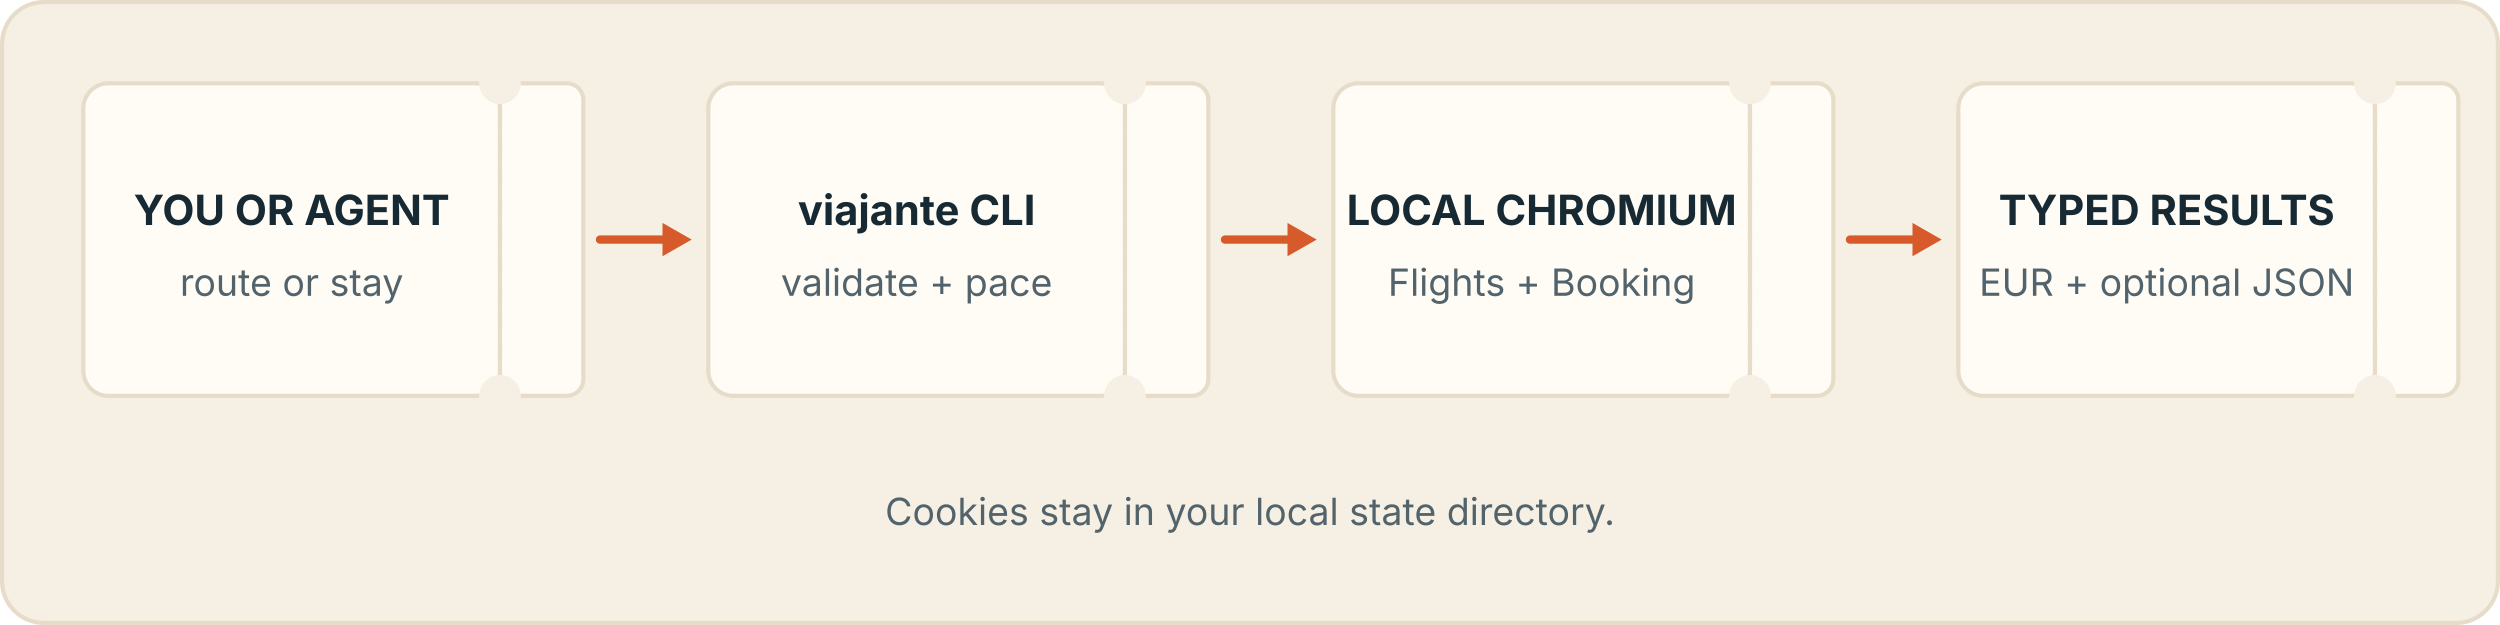
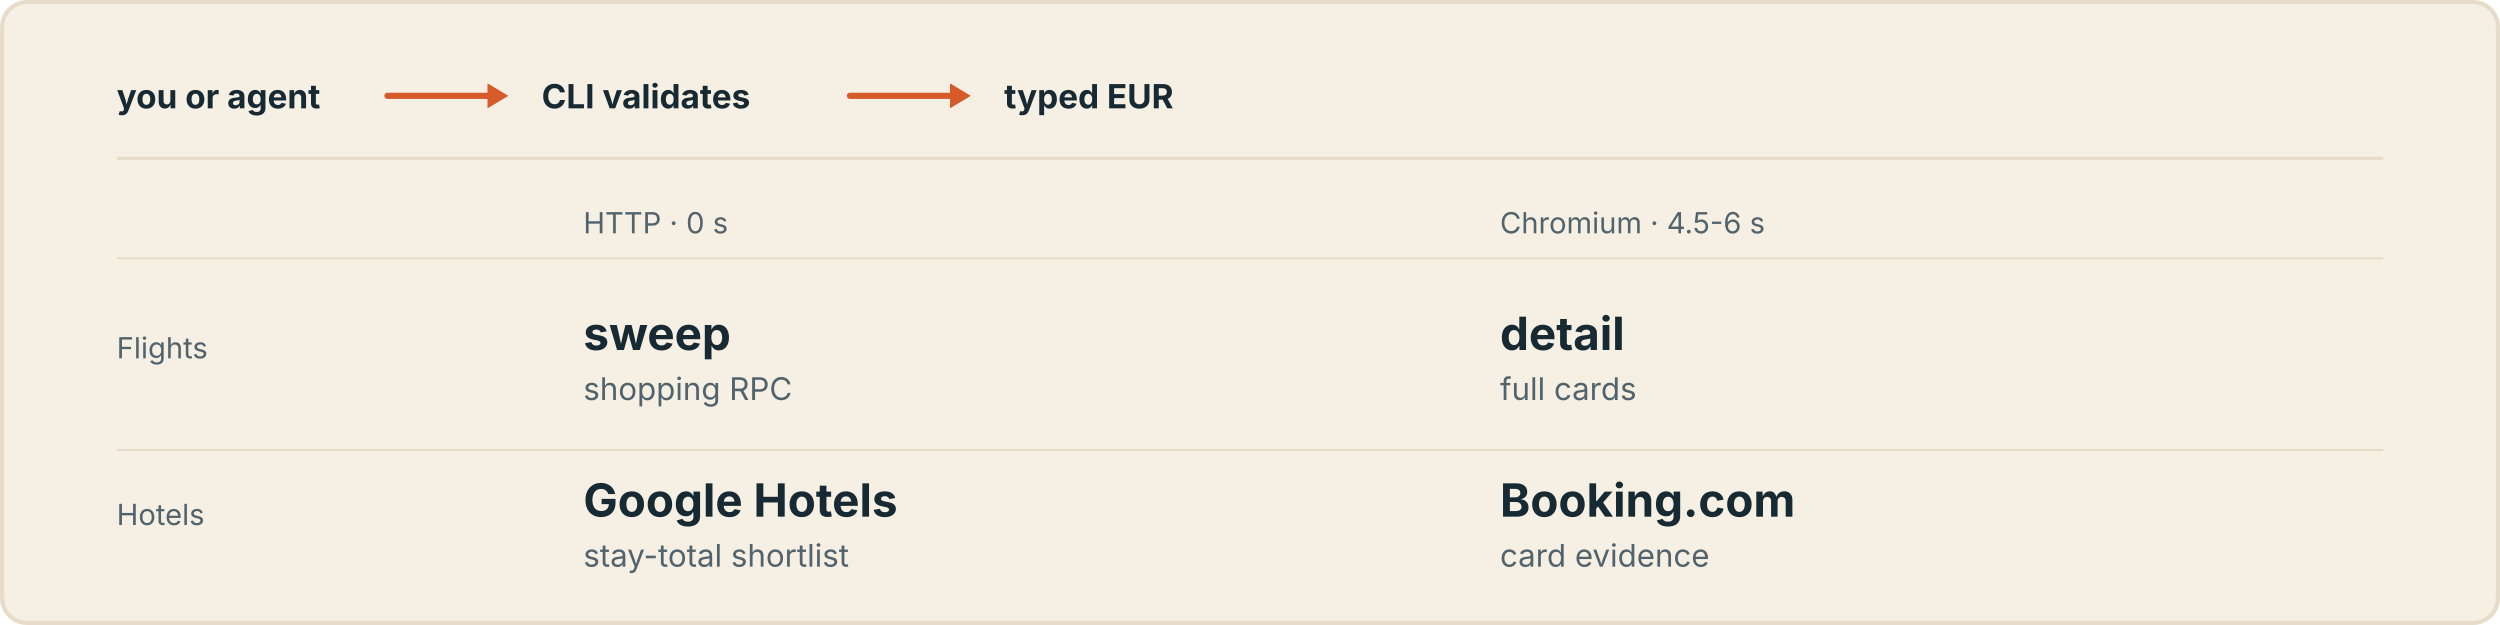
<svg xmlns="http://www.w3.org/2000/svg" width="1200" height="300" viewBox="0 0 1200 300" role="img" font-family="system-ui, -apple-system, Segoe UI, sans-serif">
-   <rect x="1" y="1" width="1198" height="298" rx="20" fill="#F6F0E4" stroke="#E6DCC9" stroke-width="2" />
-   <g>
-     <rect x="40" y="40" width="200" height="150" rx="12" fill="#FFFCF6" stroke="#E6DCC9" stroke-width="2" />
-     <rect x="240" y="40" width="40" height="150" rx="8" fill="#FFFCF6" stroke="#E6DCC9" stroke-width="2" />
-     <path d="M240 40V190" stroke="#E6DCC9" stroke-width="2" stroke-dasharray="6 8" />
-     <circle cx="240" cy="40" r="10" fill="#F6F0E4" />
-     <circle cx="240" cy="190" r="10" fill="#F6F0E4" />
-     <text x="140" y="108" fill="#172A33" font-size="20" font-weight="700" text-anchor="middle">YOU OR AGENT</text>
-     <text x="140" y="142" fill="#52636B" font-size="18" text-anchor="middle">route or stay</text>
-   </g>
-   <g>
-     <rect x="340" y="40" width="200" height="150" rx="12" fill="#FFFCF6" stroke="#E6DCC9" stroke-width="2" />
-     <rect x="540" y="40" width="40" height="150" rx="8" fill="#FFFCF6" stroke="#E6DCC9" stroke-width="2" />
-     <path d="M540 40V190" stroke="#E6DCC9" stroke-width="2" stroke-dasharray="6 8" />
-     <circle cx="540" cy="40" r="10" fill="#F6F0E4" />
-     <circle cx="540" cy="190" r="10" fill="#F6F0E4" />
-     <text x="440" y="108" fill="#172A33" font-size="20" font-weight="700" text-anchor="middle">viajante CLI</text>
-     <text x="440" y="142" fill="#52636B" font-size="18" text-anchor="middle">validate + pace</text>
-   </g>
-   <g>
-     <rect x="640" y="40" width="200" height="150" rx="12" fill="#FFFCF6" stroke="#E6DCC9" stroke-width="2" />
-     <rect x="840" y="40" width="40" height="150" rx="8" fill="#FFFCF6" stroke="#E6DCC9" stroke-width="2" />
-     <path d="M840 40V190" stroke="#E6DCC9" stroke-width="2" stroke-dasharray="6 8" />
-     <circle cx="840" cy="40" r="10" fill="#F6F0E4" />
-     <circle cx="840" cy="190" r="10" fill="#F6F0E4" />
-     <text x="740" y="108" fill="#172A33" font-size="20" font-weight="700" text-anchor="middle">LOCAL CHROMIUM</text>
-     <text x="740" y="142" fill="#52636B" font-size="18" text-anchor="middle">Flights + Booking</text>
-   </g>
-   <g>
-     <rect x="940" y="40" width="200" height="150" rx="12" fill="#FFFCF6" stroke="#E6DCC9" stroke-width="2" />
-     <rect x="1140" y="40" width="40" height="150" rx="8" fill="#FFFCF6" stroke="#E6DCC9" stroke-width="2" />
-     <path d="M1140 40V190" stroke="#E6DCC9" stroke-width="2" stroke-dasharray="6 8" />
-     <circle cx="1140" cy="40" r="10" fill="#F6F0E4" />
-     <circle cx="1140" cy="190" r="10" fill="#F6F0E4" />
-     <text x="1040" y="108" fill="#172A33" font-size="20" font-weight="700" text-anchor="middle">TYPED RESULTS</text>
-     <text x="1040" y="142" fill="#52636B" font-size="18" text-anchor="middle">EUR + optional JSON</text>
-   </g>
-   <g fill="none" stroke="#D75A2B" stroke-width="4" stroke-linecap="round" stroke-linejoin="round">
-     <path d="M288 115H318" />
-     <path d="M588 115H618" />
-     <path d="M888 115H918" />
-   </g>
-   <g fill="#D75A2B">
-     <path d="M332 115L318 107V123Z" />
-     <path d="M632 115L618 107V123Z" />
-     <path d="M932 115L918 107V123Z" />
-   </g>
-   <text x="600" y="252" fill="#52636B" font-size="18" text-anchor="middle">Cookies stay in your local state directory.</text>
+   <rect x="1" y="1" width="1198" height="298" rx="12" fill="#F6F0E4" stroke="#E6DCC9" stroke-width="2" />
+   <text x="56" y="52" fill="#172A33" font-size="16" font-weight="700">you or agent</text>
+   <path d="M186 46H238" fill="none" stroke="#D75A2B" stroke-width="3" stroke-linecap="round" />
+   <path d="M244 46l-10 -6v12z" fill="#D75A2B" />
+   <text x="260" y="52" fill="#172A33" font-size="16" font-weight="700">CLI validates</text>
+   <path d="M408 46H460" fill="none" stroke="#D75A2B" stroke-width="3" stroke-linecap="round" />
+   <path d="M466 46l-10 -6v12z" fill="#D75A2B" />
+   <text x="482" y="52" fill="#172A33" font-size="16" font-weight="700">typed EUR</text>
+   <path d="M56 76H1144" stroke="#E6DCC9" stroke-width="1.5" />
+   <text x="280" y="112" fill="#52636B" font-size="14">HTTP · 0 s</text>
+   <text x="720" y="112" fill="#52636B" font-size="14">Chromium · 4.5-6 s</text>
+   <path d="M56 124H1144" stroke="#E6DCC9" stroke-width="1" />
+   <text x="56" y="172" fill="#52636B" font-size="14">Flights</text>
+   <text x="280" y="168" fill="#172A33" font-size="22" font-weight="700">sweep</text>
+   <text x="280" y="192" fill="#52636B" font-size="15">shopping RPC</text>
+   <text x="720" y="168" fill="#172A33" font-size="22" font-weight="700">detail</text>
+   <text x="720" y="192" fill="#52636B" font-size="15">full cards</text>
+   <path d="M56 216H1144" stroke="#E6DCC9" stroke-width="1" />
+   <text x="56" y="252" fill="#52636B" font-size="14">Hotels</text>
+   <text x="280" y="248" fill="#172A33" font-size="22" font-weight="700">Google Hotels</text>
+   <text x="280" y="272" fill="#52636B" font-size="15">stay-total shortlist</text>
+   <text x="720" y="248" fill="#172A33" font-size="22" font-weight="700">Booking.com</text>
+   <text x="720" y="272" fill="#52636B" font-size="15">card evidence</text>
</svg>
